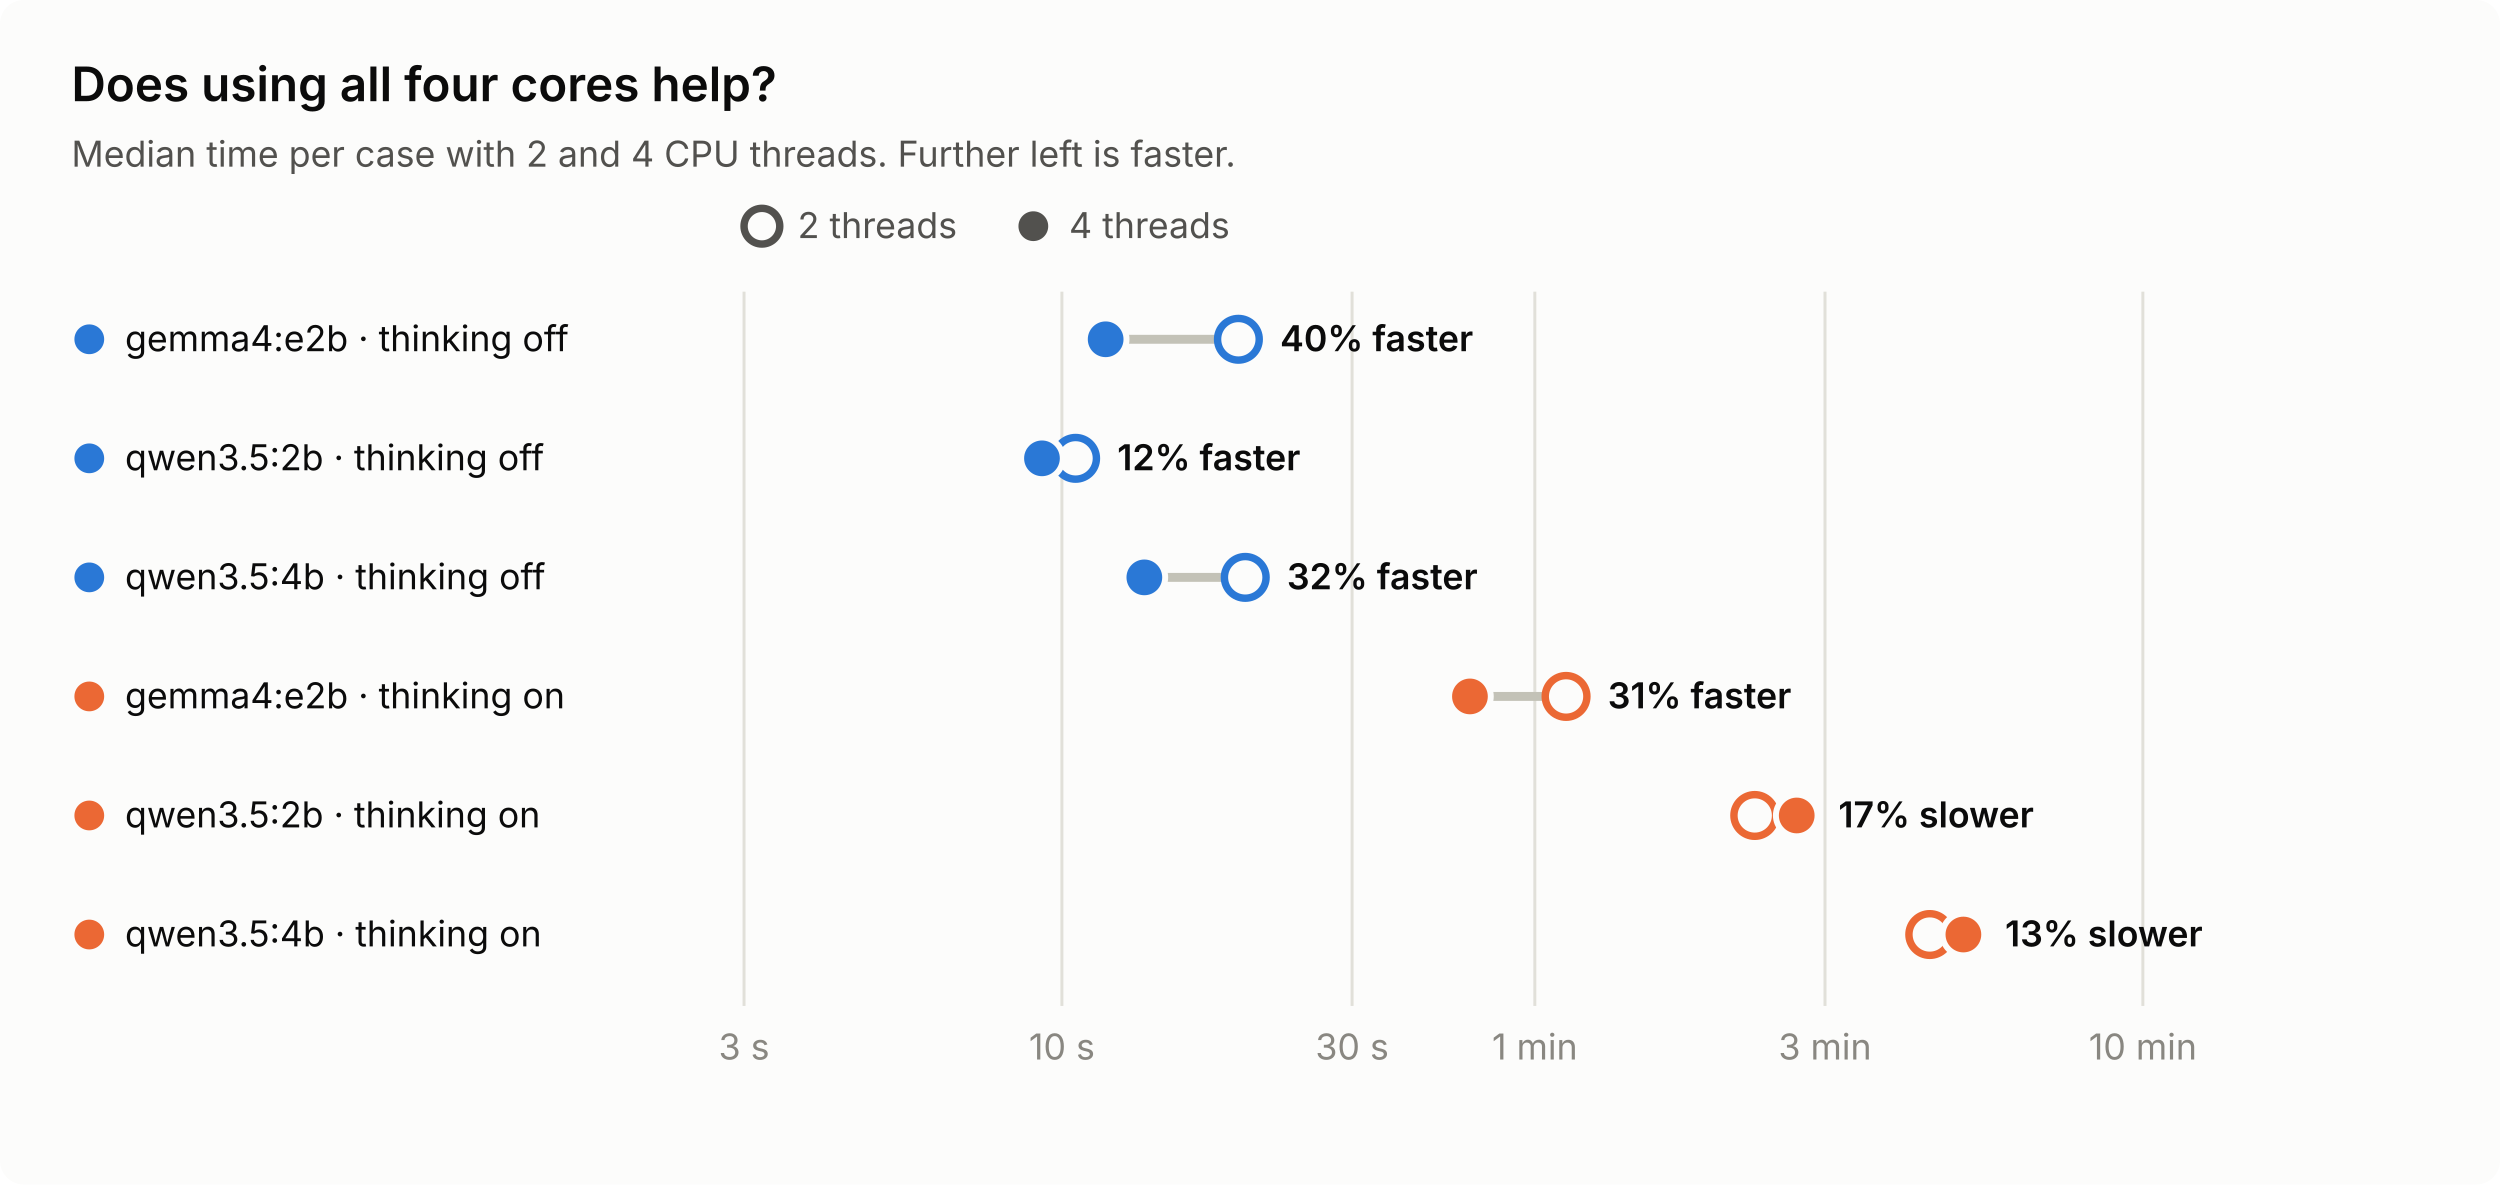
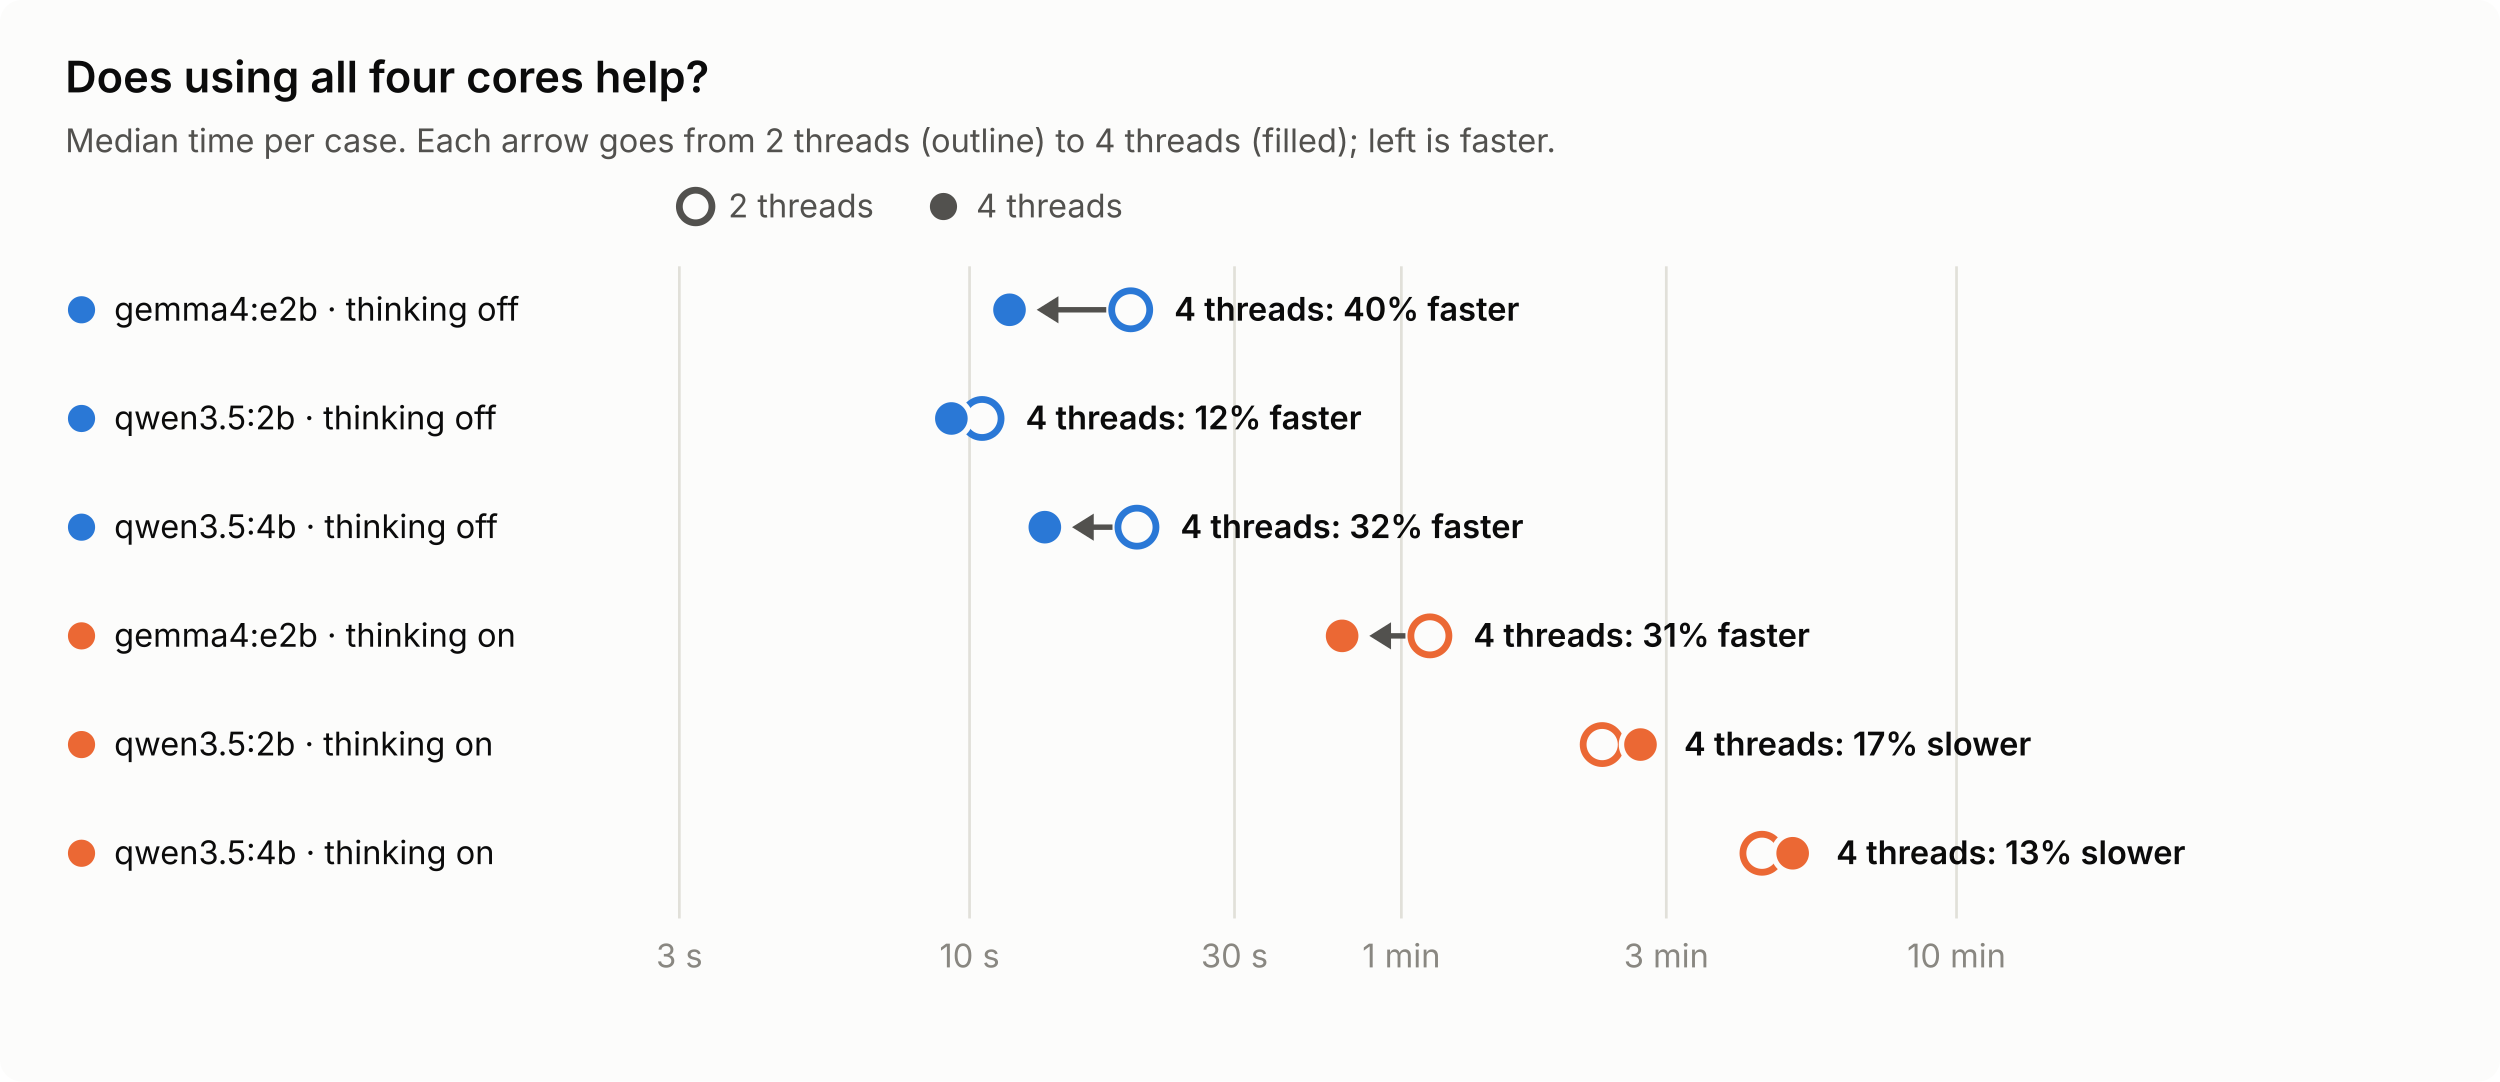
- <svg xmlns="http://www.w3.org/2000/svg" width="840" height="398" viewBox="0 0 840 398" role="img" aria-label="Does using all four cores help?">
-   <rect width="840" height="398" rx="8" fill="#fcfcfb" />
+ <svg xmlns="http://www.w3.org/2000/svg" width="920" height="398" viewBox="0 0 920 398" role="img" aria-label="Does using all four cores help?">
+   <rect width="920" height="398" rx="8" fill="#fcfcfb" />
  <text x="24.0" y="34.0" font-size="16" font-weight="600" text-anchor="start" fill="#0b0b0b" font-family="system-ui, -apple-system, Segoe UI, sans-serif">Does using all four cores help?</text>
-   <text x="24.0" y="56.0" font-size="12" font-weight="normal" text-anchor="start" fill="#52514e" font-family="system-ui, -apple-system, Segoe UI, sans-serif">Median time per case with 2 and 4 CPU threads. Further left is faster.</text>
+   <text x="24.0" y="56.0" font-size="12" font-weight="normal" text-anchor="start" fill="#52514e" font-family="system-ui, -apple-system, Segoe UI, sans-serif">Median time per case. Each arrow goes from 2 threads (outline) to 4 threads (filled); left is faster.</text>
  <circle cx="256.0" cy="76.0" r="6" fill="#fcfcfb" stroke="#52514e" stroke-width="2.5" />
  <text x="268.0" y="80.0" font-size="12" font-weight="normal" text-anchor="start" fill="#52514e" font-family="system-ui, -apple-system, Segoe UI, sans-serif">2 threads</text>
  <circle cx="347.2" cy="76.0" r="6" fill="#52514e" stroke="#fcfcfb" stroke-width="2" />
  <text x="359.2" y="80.0" font-size="12" font-weight="normal" text-anchor="start" fill="#52514e" font-family="system-ui, -apple-system, Segoe UI, sans-serif">4 threads</text>
  <line x1="250.0" y1="98.0" x2="250.0" y2="338.0" stroke="#e1e0d9" stroke-width="1" />
  <text x="250.0" y="356.0" font-size="12" font-weight="normal" text-anchor="middle" fill="#898781" font-family="system-ui, -apple-system, Segoe UI, sans-serif">3 s</text>
  <line x1="356.8" y1="98.0" x2="356.8" y2="338.0" stroke="#e1e0d9" stroke-width="1" />
  <text x="356.8" y="356.0" font-size="12" font-weight="normal" text-anchor="middle" fill="#898781" font-family="system-ui, -apple-system, Segoe UI, sans-serif">10 s</text>
  <line x1="454.3" y1="98.0" x2="454.3" y2="338.0" stroke="#e1e0d9" stroke-width="1" />
  <text x="454.3" y="356.0" font-size="12" font-weight="normal" text-anchor="middle" fill="#898781" font-family="system-ui, -apple-system, Segoe UI, sans-serif">30 s</text>
  <line x1="515.7" y1="98.0" x2="515.7" y2="338.0" stroke="#e1e0d9" stroke-width="1" />
  <text x="515.7" y="356.0" font-size="12" font-weight="normal" text-anchor="middle" fill="#898781" font-family="system-ui, -apple-system, Segoe UI, sans-serif">1 min</text>
  <line x1="613.2" y1="98.0" x2="613.2" y2="338.0" stroke="#e1e0d9" stroke-width="1" />
  <text x="613.2" y="356.0" font-size="12" font-weight="normal" text-anchor="middle" fill="#898781" font-family="system-ui, -apple-system, Segoe UI, sans-serif">3 min</text>
  <line x1="720.0" y1="98.0" x2="720.0" y2="338.0" stroke="#e1e0d9" stroke-width="1" />
  <text x="720.0" y="356.0" font-size="12" font-weight="normal" text-anchor="middle" fill="#898781" font-family="system-ui, -apple-system, Segoe UI, sans-serif">10 min</text>
  <circle cx="30.0" cy="114.0" r="6" fill="#2a78d6" stroke="#fcfcfb" stroke-width="2" />
  <text x="42.0" y="118.0" font-size="12" font-weight="normal" text-anchor="start" fill="#0b0b0b" font-family="system-ui, -apple-system, Segoe UI, sans-serif">gemma4:e2b · thinking off</text>
-   <line x1="416.1" y1="114.0" x2="371.5" y2="114.0" stroke="#c3c2b7" stroke-width="3" />
  <circle cx="416.1" cy="114.0" r="7" fill="#fcfcfb" stroke="#2a78d6" stroke-width="2.5" />
+   <line x1="407.1" y1="114.0" x2="387.5" y2="114.0" stroke="#52514e" stroke-width="2" />
+   <path d="M381.5,114.0 l8.0,-5 v10 z" fill="#52514e" />
  <circle cx="371.5" cy="114.0" r="7" fill="#2a78d6" stroke="#fcfcfb" stroke-width="2" />
-   <text x="430.1" y="118.0" font-size="12" font-weight="600" text-anchor="start" fill="#0b0b0b" font-family="system-ui, -apple-system, Segoe UI, sans-serif">40% faster</text>
+   <text x="432.1" y="118.0" font-size="12" font-weight="600" text-anchor="start" fill="#0b0b0b" font-family="system-ui, -apple-system, Segoe UI, sans-serif">4 threads: 40% faster</text>
  <circle cx="30.0" cy="154.0" r="6" fill="#2a78d6" stroke="#fcfcfb" stroke-width="2" />
  <text x="42.0" y="158.0" font-size="12" font-weight="normal" text-anchor="start" fill="#0b0b0b" font-family="system-ui, -apple-system, Segoe UI, sans-serif">qwen3.5:2b · thinking off</text>
-   <line x1="361.4" y1="154.0" x2="350.1" y2="154.0" stroke="#c3c2b7" stroke-width="3" />
  <circle cx="361.4" cy="154.0" r="7" fill="#fcfcfb" stroke="#2a78d6" stroke-width="2.5" />
  <circle cx="350.1" cy="154.0" r="7" fill="#2a78d6" stroke="#fcfcfb" stroke-width="2" />
-   <text x="375.4" y="158.0" font-size="12" font-weight="600" text-anchor="start" fill="#0b0b0b" font-family="system-ui, -apple-system, Segoe UI, sans-serif">12% faster</text>
+   <text x="377.4" y="158.0" font-size="12" font-weight="600" text-anchor="start" fill="#0b0b0b" font-family="system-ui, -apple-system, Segoe UI, sans-serif">4 threads: 12% faster</text>
  <circle cx="30.0" cy="194.0" r="6" fill="#2a78d6" stroke="#fcfcfb" stroke-width="2" />
  <text x="42.0" y="198.0" font-size="12" font-weight="normal" text-anchor="start" fill="#0b0b0b" font-family="system-ui, -apple-system, Segoe UI, sans-serif">qwen3.5:4b · thinking off</text>
-   <line x1="418.4" y1="194.0" x2="384.5" y2="194.0" stroke="#c3c2b7" stroke-width="3" />
  <circle cx="418.4" cy="194.0" r="7" fill="#fcfcfb" stroke="#2a78d6" stroke-width="2.5" />
+   <line x1="409.4" y1="194.0" x2="400.5" y2="194.0" stroke="#52514e" stroke-width="2" />
+   <path d="M394.5,194.0 l8.0,-5 v10 z" fill="#52514e" />
  <circle cx="384.5" cy="194.0" r="7" fill="#2a78d6" stroke="#fcfcfb" stroke-width="2" />
-   <text x="432.4" y="198.0" font-size="12" font-weight="600" text-anchor="start" fill="#0b0b0b" font-family="system-ui, -apple-system, Segoe UI, sans-serif">32% faster</text>
+   <text x="434.4" y="198.0" font-size="12" font-weight="600" text-anchor="start" fill="#0b0b0b" font-family="system-ui, -apple-system, Segoe UI, sans-serif">4 threads: 32% faster</text>
  <circle cx="30.0" cy="234.0" r="6" fill="#eb6834" stroke="#fcfcfb" stroke-width="2" />
  <text x="42.0" y="238.0" font-size="12" font-weight="normal" text-anchor="start" fill="#0b0b0b" font-family="system-ui, -apple-system, Segoe UI, sans-serif">gemma4:e2b · thinking on</text>
-   <line x1="526.2" y1="234.0" x2="493.9" y2="234.0" stroke="#c3c2b7" stroke-width="3" />
  <circle cx="526.2" cy="234.0" r="7" fill="#fcfcfb" stroke="#eb6834" stroke-width="2.5" />
+   <line x1="517.2" y1="234.0" x2="509.9" y2="234.0" stroke="#52514e" stroke-width="2" />
+   <path d="M503.9,234.0 l8.0,-5 v10 z" fill="#52514e" />
  <circle cx="493.9" cy="234.0" r="7" fill="#eb6834" stroke="#fcfcfb" stroke-width="2" />
-   <text x="540.2" y="238.0" font-size="12" font-weight="600" text-anchor="start" fill="#0b0b0b" font-family="system-ui, -apple-system, Segoe UI, sans-serif">31% faster</text>
+   <text x="542.2" y="238.0" font-size="12" font-weight="600" text-anchor="start" fill="#0b0b0b" font-family="system-ui, -apple-system, Segoe UI, sans-serif">4 threads: 31% faster</text>
  <circle cx="30.0" cy="274.0" r="6" fill="#eb6834" stroke="#fcfcfb" stroke-width="2" />
  <text x="42.0" y="278.0" font-size="12" font-weight="normal" text-anchor="start" fill="#0b0b0b" font-family="system-ui, -apple-system, Segoe UI, sans-serif">qwen3.5:2b · thinking on</text>
-   <line x1="589.6" y1="274.0" x2="603.7" y2="274.0" stroke="#c3c2b7" stroke-width="3" />
  <circle cx="589.6" cy="274.0" r="7" fill="#fcfcfb" stroke="#eb6834" stroke-width="2.5" />
  <circle cx="603.7" cy="274.0" r="7" fill="#eb6834" stroke="#fcfcfb" stroke-width="2" />
-   <text x="617.7" y="278.0" font-size="12" font-weight="600" text-anchor="start" fill="#0b0b0b" font-family="system-ui, -apple-system, Segoe UI, sans-serif">17% slower</text>
+   <text x="619.7" y="278.0" font-size="12" font-weight="600" text-anchor="start" fill="#0b0b0b" font-family="system-ui, -apple-system, Segoe UI, sans-serif">4 threads: 17% slower</text>
  <circle cx="30.0" cy="314.0" r="6" fill="#eb6834" stroke="#fcfcfb" stroke-width="2" />
  <text x="42.0" y="318.0" font-size="12" font-weight="normal" text-anchor="start" fill="#0b0b0b" font-family="system-ui, -apple-system, Segoe UI, sans-serif">qwen3.5:4b · thinking on</text>
-   <line x1="648.4" y1="314.0" x2="659.7" y2="314.0" stroke="#c3c2b7" stroke-width="3" />
  <circle cx="648.4" cy="314.0" r="7" fill="#fcfcfb" stroke="#eb6834" stroke-width="2.5" />
  <circle cx="659.7" cy="314.0" r="7" fill="#eb6834" stroke="#fcfcfb" stroke-width="2" />
-   <text x="673.7" y="318.0" font-size="12" font-weight="600" text-anchor="start" fill="#0b0b0b" font-family="system-ui, -apple-system, Segoe UI, sans-serif">13% slower</text>
+   <text x="675.7" y="318.0" font-size="12" font-weight="600" text-anchor="start" fill="#0b0b0b" font-family="system-ui, -apple-system, Segoe UI, sans-serif">4 threads: 13% slower</text>
</svg>
